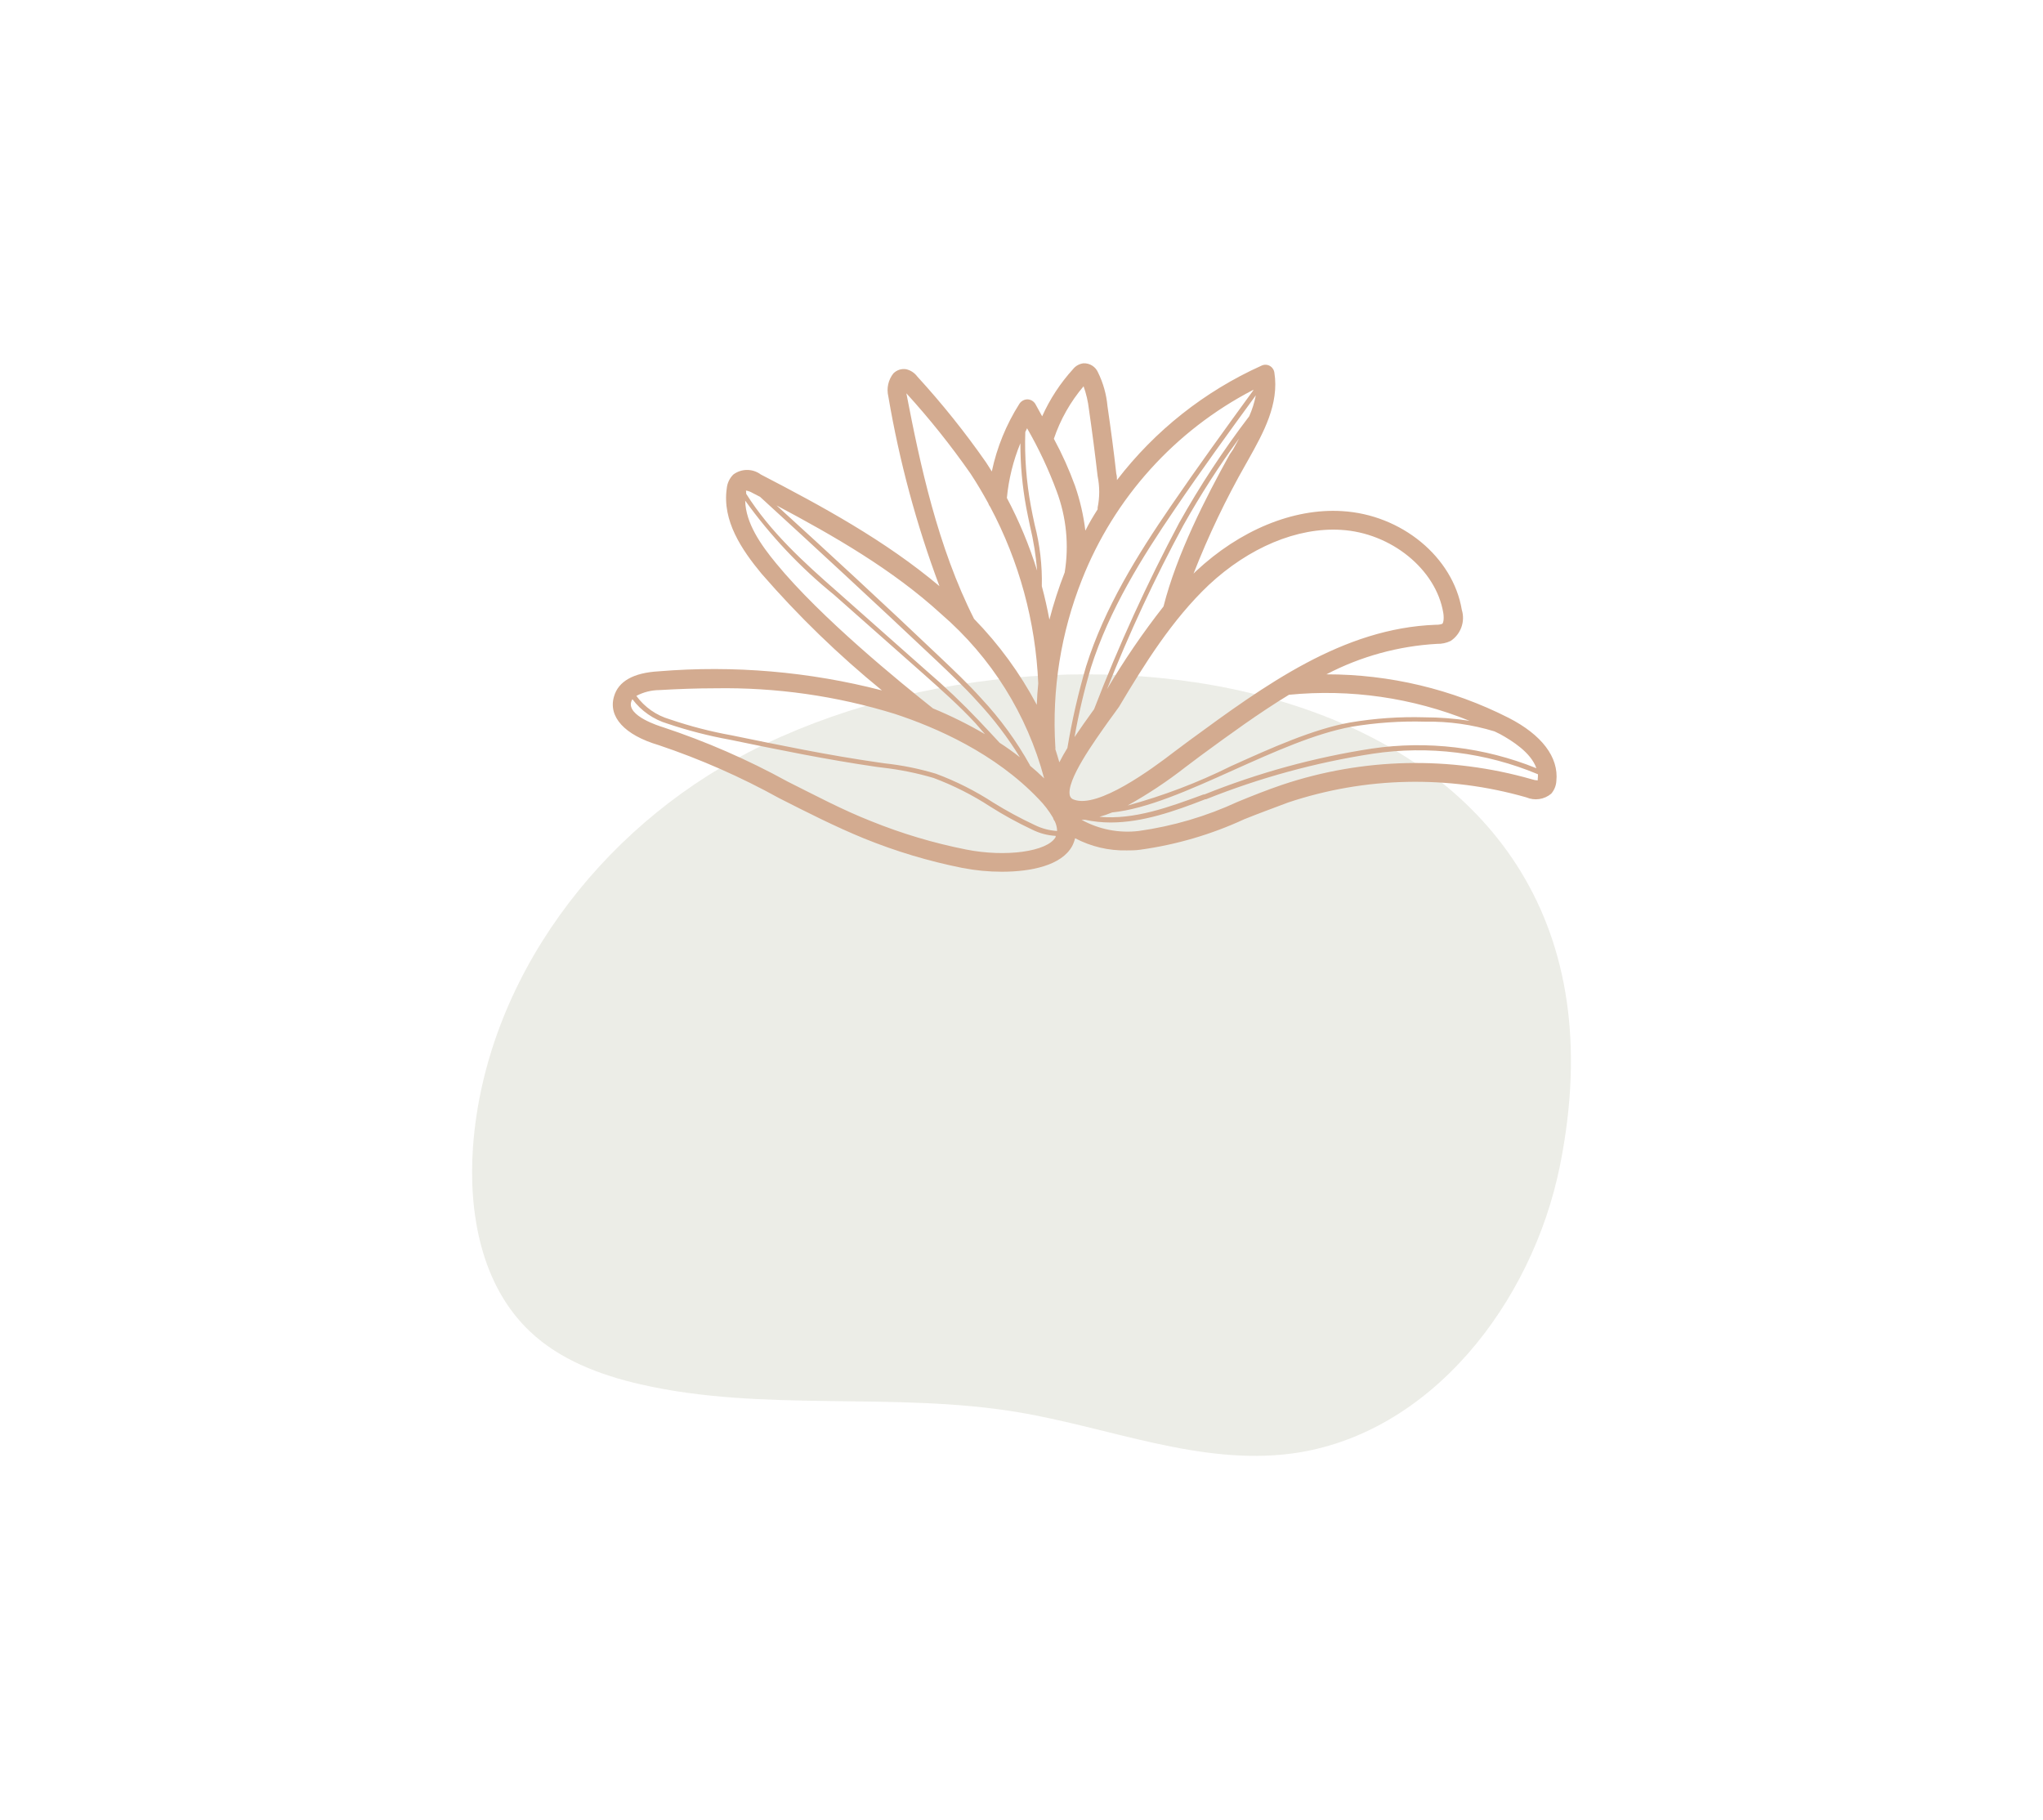
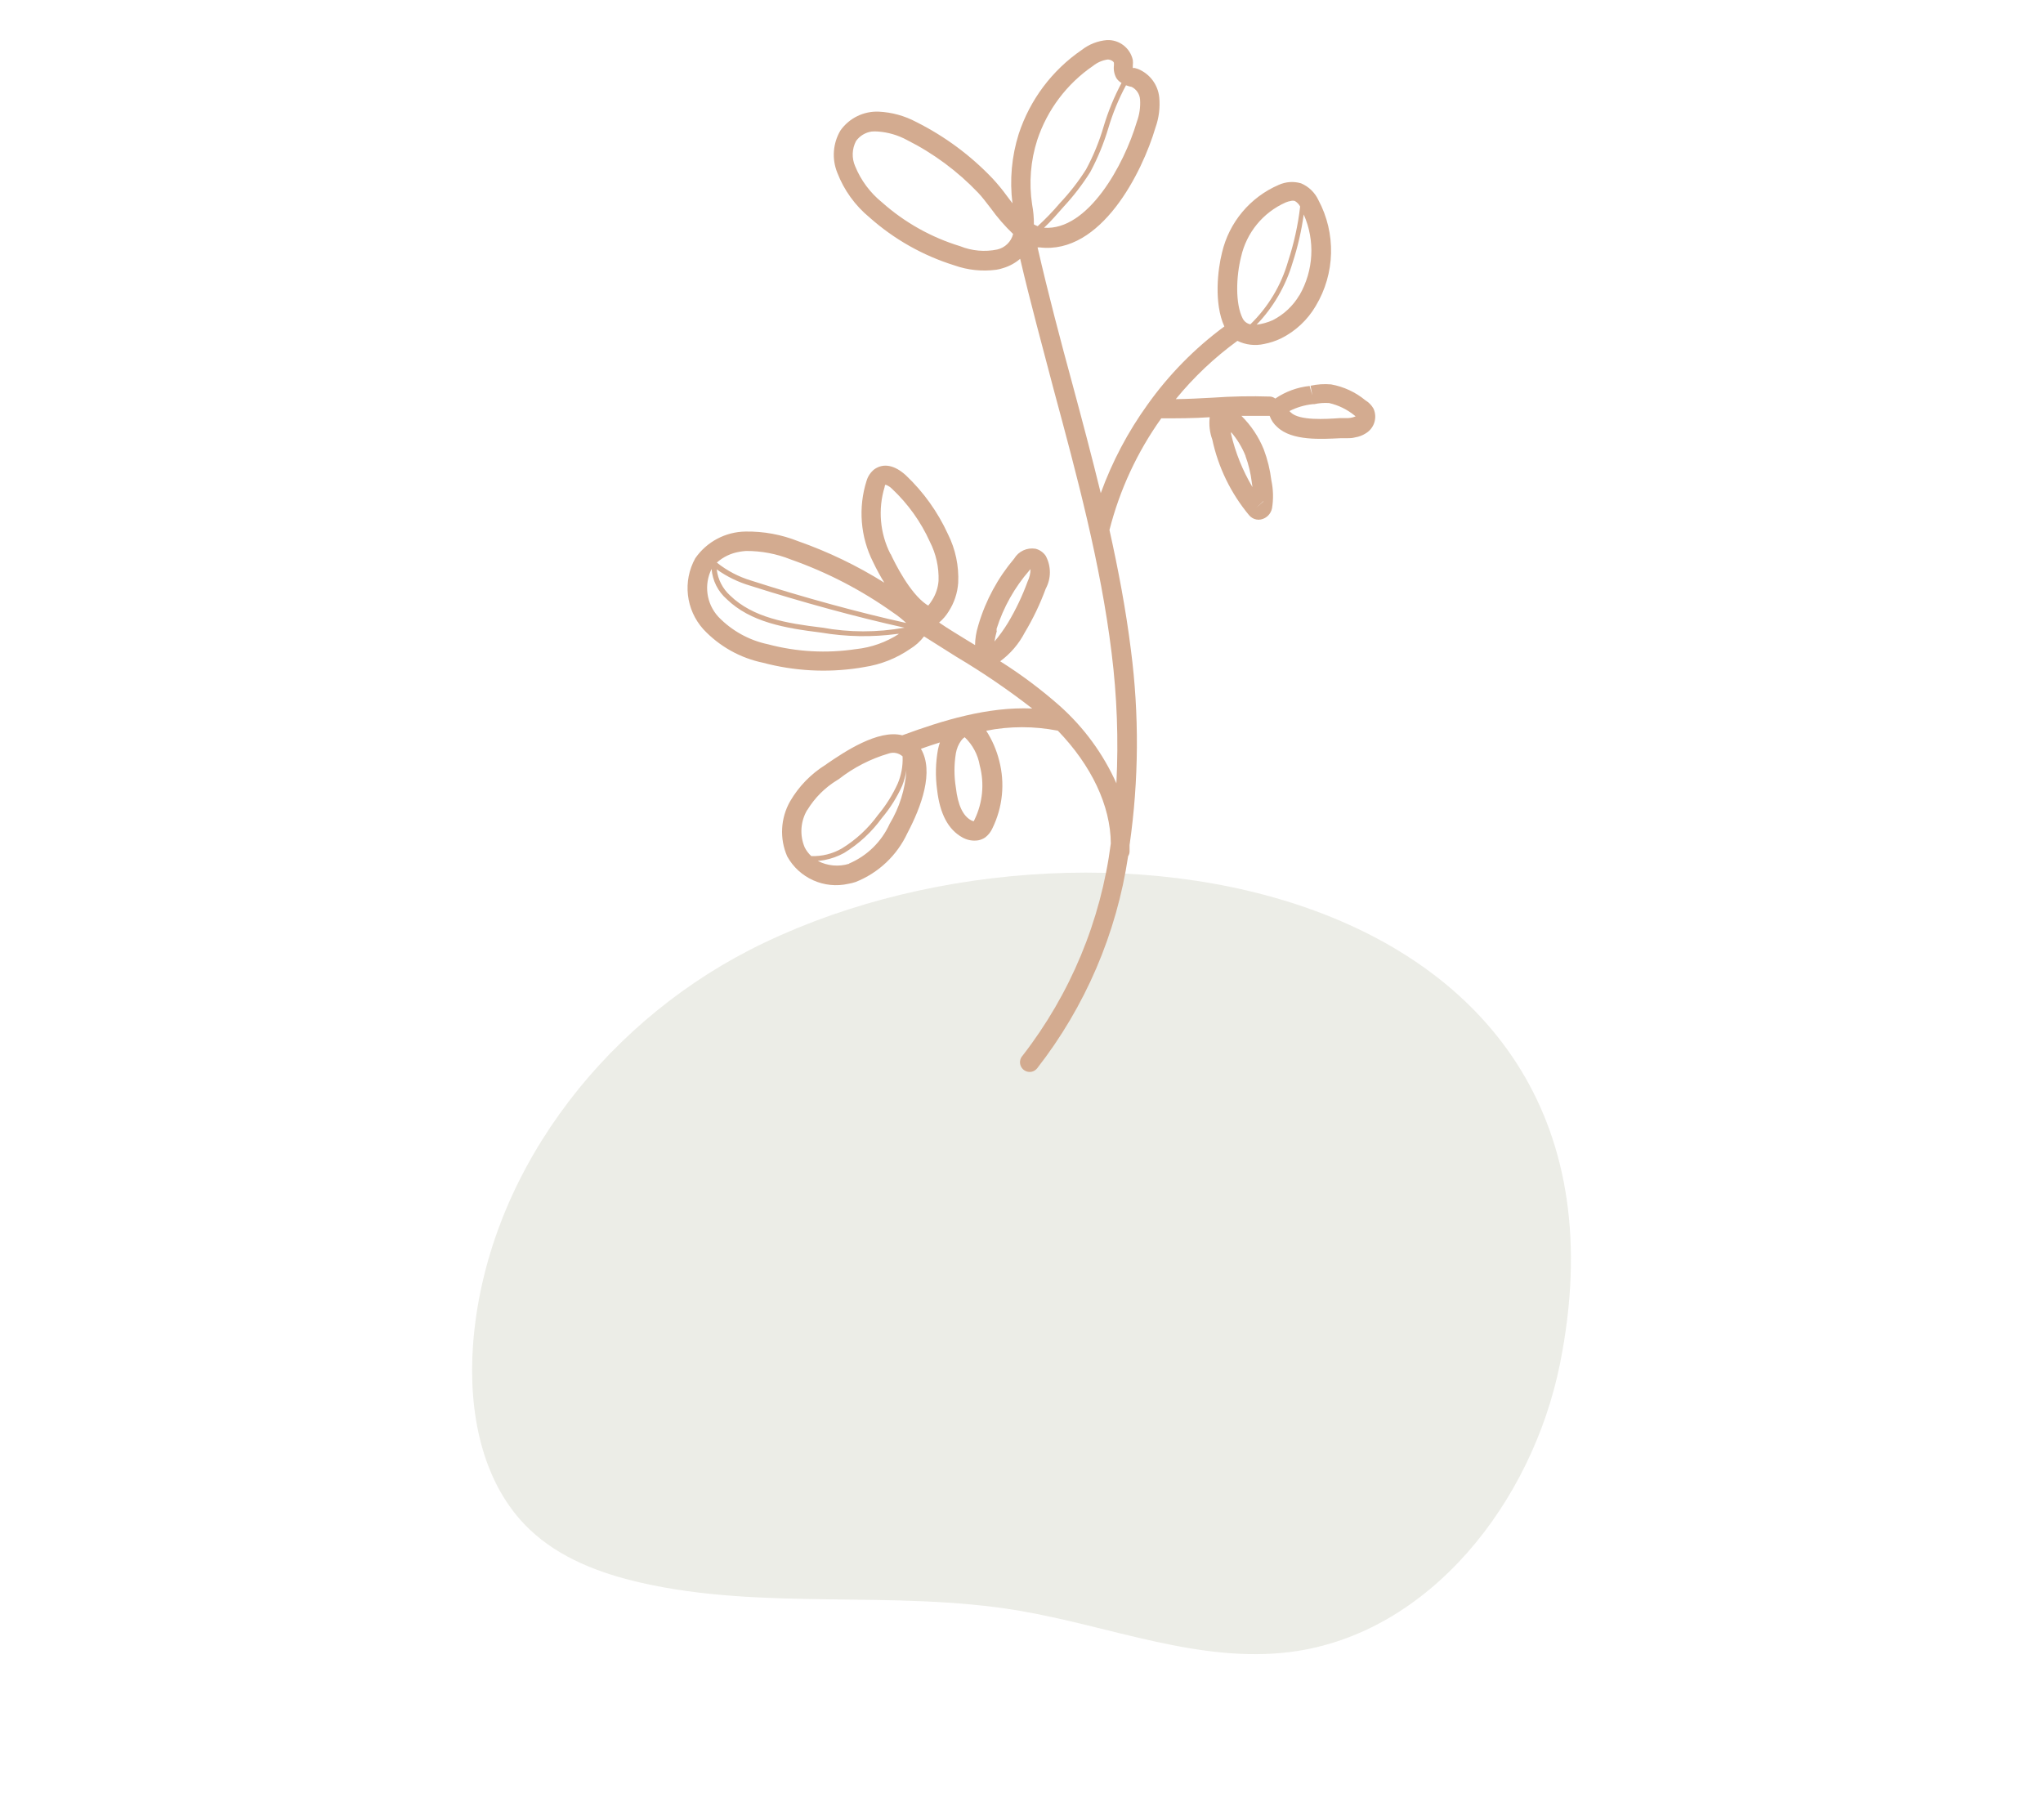
<svg xmlns="http://www.w3.org/2000/svg" id="Layer_1" data-name="Layer 1" viewBox="0 0 183 163">
  <defs>
    <style>.cls-1{fill:#a1a485;opacity:0.2;}.cls-2{fill:#d3ab90;}</style>
  </defs>
-   <path class="cls-1" d="M67.11,67.35c-13.38,6.86-23.64,20.37-24.74,35.36-.43,6,.76,12.43,5.08,16.53,2.7,2.57,6.32,3.93,9.95,4.76,11,2.52,22.67.62,33.84,2.5,8.16,1.37,16.2,4.76,24.4,3.7,12.46-1.62,21.61-13.48,24.09-25.79C148.48,60.94,96.88,52.07,67.11,67.35Z" />
-   <path class="cls-2" d="M135.12,64.29a36,36,0,0,0-16.31-3.89,24.37,24.37,0,0,1,9.91-2.73,2.64,2.64,0,0,0,1.22-.26,2.48,2.48,0,0,0,1-2.79c-.79-4.73-5.4-8.53-10.73-8.84-4.38-.27-9.16,1.71-13.09,5.39l-.21.21a75,75,0,0,1,4.7-9.84l.26-.46c1.28-2.29,2.73-4.89,2.28-7.71a.83.83,0,0,0-.43-.61.81.81,0,0,0-.74,0A33.81,33.81,0,0,0,100.05,43c0-.19,0-.37-.06-.57-.22-2-.49-4-.79-6.06a8.56,8.56,0,0,0-.84-3,1.36,1.36,0,0,0-1.31-.83,1.41,1.41,0,0,0-.94.53,16,16,0,0,0-2.76,4.22l-.6-1.09a.85.85,0,0,0-.71-.43.87.87,0,0,0-.73.4,18.36,18.36,0,0,0-2.47,6.06c-.17-.27-.34-.55-.52-.82a74.07,74.07,0,0,0-6.16-7.69,1.7,1.7,0,0,0-1-.65,1.31,1.31,0,0,0-1.14.38,2.41,2.41,0,0,0-.45,2.05,92.68,92.68,0,0,0,4.58,17c-4.86-4.09-10.52-7.16-16-10a2.06,2.06,0,0,0-2.46,0,2,2,0,0,0-.59,1.24c-.42,2.91,1.34,5.5,3.11,7.64A87.53,87.53,0,0,0,79,61.84a60.1,60.1,0,0,0-20-1.71c-2.26.13-3.61.89-4,2.25-.54,1.83.95,3.46,4,4.36A65.35,65.35,0,0,1,69.81,71.5c2.46,1.25,5,2.54,7.59,3.6a48.74,48.74,0,0,0,8.8,2.64,18.65,18.65,0,0,0,3.54.34c2.62,0,5.35-.56,6.3-2.3a3,3,0,0,0,.26-.7,9.46,9.46,0,0,0,4.63,1.09c.38,0,.78,0,1.19-.06a32.88,32.88,0,0,0,9.33-2.73c1.29-.52,2.61-1,3.93-1.5a36,36,0,0,1,21.34-.46,2.15,2.15,0,0,0,2.23-.33,1.91,1.91,0,0,0,.46-1.14C139.63,67.82,138.1,65.81,135.12,64.29Zm2.5,4.52a28.33,28.33,0,0,0-14.74-1.76,67.73,67.73,0,0,0-15,4.11l-.08,0c-3.06,1.13-6.21,2.29-9.32,2a9,9,0,0,0,1.14-.39c3.13-.32,6.89-2,10.86-3.79,3.61-1.62,7.34-3.3,10.61-3.89a34.08,34.08,0,0,1,6.59-.45,20,20,0,0,1,6.19.87l.51.25C135.45,66.35,137.14,67.41,137.62,68.81Zm-6-4.25a26.55,26.55,0,0,0-4-.31,34.09,34.09,0,0,0-6.67.46c-3.32.59-7.07,2.28-10.7,3.92A50.87,50.87,0,0,1,101,72.15a40,40,0,0,0,5.2-3.45l1.33-1c2.59-1.9,5.22-3.82,7.93-5.47A34.27,34.27,0,0,1,131.63,64.56ZM108.27,52.4c3.6-3.36,7.92-5.18,11.85-4.94,4.48.26,8.51,3.53,9.16,7.43.09.55,0,1-.13,1a1.6,1.6,0,0,1-.53.07c-8.35.3-15.33,5.42-22.09,10.37l-1.34,1c-2,1.54-6.85,5.12-9,4.29a.51.51,0,0,1-.35-.33c-.4-1.35,2.27-5,3.4-6.61.43-.58.77-1.06,1-1.38C102.52,59.47,105,55.5,108.27,52.4Zm-16,16.16a30.59,30.59,0,0,0-4.37-6c-1.19-1.32-2.5-2.56-3.66-3.66-5.26-5-10.08-9.44-14.68-13.63C74.69,48,79.94,51,84.31,55a29.46,29.46,0,0,1,9.22,14.72C93.11,69.31,92.68,68.93,92.24,68.56ZM111.9,37.28a80.74,80.74,0,0,0-6.28,9.56A152.57,152.57,0,0,0,98,63.53l-.14.19c-.56.78-1.11,1.55-1.61,2.3a56.3,56.3,0,0,1,1.47-6.23c1.63-5.15,4.58-9.88,7.54-14.22,2.33-3.43,4.81-6.85,7.23-10.16A8.86,8.86,0,0,1,111.9,37.28Zm-1.76,3.44c-2.14,3.86-4.72,8.88-5.92,13.6a67.81,67.81,0,0,0-5.06,7.41A136.44,136.44,0,0,1,106,47.05a78.27,78.27,0,0,1,5-7.79c-.18.34-.37.67-.55,1Zm2.14-5.78c-2.47,3.39-5,6.88-7.4,10.39-3,4.37-5.95,9.13-7.59,14.34A62.45,62.45,0,0,0,95.61,67c-.27.44-.51.86-.72,1.28-.11-.39-.23-.78-.36-1.18a.58.58,0,0,0,0-.23,34.74,34.74,0,0,1,2.38-14.94h0a32.62,32.62,0,0,1,15.33-17ZM97.06,34.6a9.19,9.19,0,0,1,.48,2.06c.29,2,.55,4,.78,6a7,7,0,0,1,0,2.8.92.92,0,0,0,0,.16c-.19.3-.38.6-.56.91s-.36.64-.54,1a19.38,19.38,0,0,0-.92-4A31.3,31.3,0,0,0,94.4,39.3,14.3,14.3,0,0,1,97.06,34.6ZM94.65,44a14.21,14.21,0,0,1,.72,7.27A37.3,37.3,0,0,0,94,55.5c-.19-1-.41-2-.68-3A20,20,0,0,0,92.68,47c-.12-.56-.24-1.11-.34-1.67a30.68,30.68,0,0,1-.5-6.63l.16-.34A36.8,36.8,0,0,1,94.65,44ZM91.4,39.7a31.59,31.59,0,0,0,.52,5.74c.11.56.22,1.12.34,1.67a26.08,26.08,0,0,1,.64,4,37.88,37.88,0,0,0-2.71-6.51A17.22,17.22,0,0,1,91.4,39.7ZM81.19,35.23a71.14,71.14,0,0,1,5.73,7.17c.57.86,1.1,1.76,1.6,2.67a.9.9,0,0,0,.17.32A37,37,0,0,1,93,61.21s0,0,0,0c-.06.63-.11,1.28-.13,1.92a33.59,33.59,0,0,0-5.62-7.7C84,49,82.42,41.63,81.19,35.24ZM66.82,43.94a1.56,1.56,0,0,1,.58.21l.68.35C73,49,78.21,53.81,83.92,59.2c1.15,1.09,2.46,2.33,3.63,3.63a31.53,31.53,0,0,1,3.81,5c-.6-.47-1.2-.9-1.82-1.3-.32-.34-.63-.69-.93-1l-.94-1A63.31,63.31,0,0,0,83,60.09L75,53c-3-2.63-6-5.35-8.16-8.77l0,0h0A1.9,1.9,0,0,0,66.82,43.94Zm2.71,6.53c-1.38-1.67-2.74-3.62-2.78-5.63a43.48,43.48,0,0,0,7.94,8.42l8.07,7.14c1.55,1.38,3.15,2.8,4.6,4.36l.87,1a37.93,37.93,0,0,0-4.66-2.31C80.6,61.09,73.53,55.34,69.53,50.47ZM59.06,61.81c1.72-.1,3.37-.16,5-.16a51.53,51.53,0,0,1,16.08,2.29c3.72,1.22,9,3.53,12.9,7.63a8.57,8.57,0,0,1,1.28,1.67.91.91,0,0,0,.17.34l0,0a2.12,2.12,0,0,1,.2.85,5.22,5.22,0,0,1-2-.53,35.87,35.87,0,0,1-3.7-2,26,26,0,0,0-5.16-2.6,25.29,25.29,0,0,0-4.61-.93l-.55-.08c-4.42-.63-8.86-1.55-13.15-2.43A37.81,37.81,0,0,1,60,64.43a5.67,5.67,0,0,1-3-2.1A4.49,4.49,0,0,1,59.06,61.81ZM86.53,76.09A47.17,47.17,0,0,1,78,73.54c-2.54-1-5-2.31-7.46-3.54a66.69,66.69,0,0,0-11.17-4.87c-.33-.1-3.21-1-2.83-2.27a.61.61,0,0,1,.11-.23,6.11,6.11,0,0,0,3.15,2.19,39.35,39.35,0,0,0,5.55,1.43c4.3.89,8.75,1.8,13.18,2.44l.55.07a26.87,26.87,0,0,1,4.54.92,25.93,25.93,0,0,1,5.07,2.56,34,34,0,0,0,3.75,2.06,5.38,5.38,0,0,0,2.12.57l0,.1C93.84,76.28,90.09,76.8,86.53,76.09Zm51.21-6.31c0,.06,0,.1,0,.12a1.89,1.89,0,0,1-.53-.1,37.69,37.69,0,0,0-22.35.49c-1.36.46-2.71,1-4,1.53A31.44,31.44,0,0,1,102,74.43a8.51,8.51,0,0,1-5.12-1h0l.32,0a11,11,0,0,0,2.28.24c2.86,0,5.71-1,8.48-2.08l.07,0a67.9,67.9,0,0,1,14.93-4.08,27.66,27.66,0,0,1,14.8,1.84A2.44,2.44,0,0,1,137.74,69.78Z" />
+   <path class="cls-1" d="M67.11,85.11C53.73,92,43.47,105.48,42.37,120.48c-.43,5.94.76,12.42,5.08,16.52,2.7,2.57,6.32,3.93,9.95,4.76,11,2.52,22.67.62,33.84,2.5,8.16,1.37,16.2,4.76,24.4,3.7,12.46-1.62,21.61-13.47,24.09-25.79C148.48,78.7,96.88,69.83,67.11,85.11Z" />
+   <path class="cls-2" d="M101.18,76.23c0-.18,0-.36,0-.54a64.47,64.47,0,0,0,.12-17.48c-.45-3.61-1.13-7.19-1.92-10.74a29.88,29.88,0,0,1,4.64-10c1.42,0,2.89,0,4.34-.1a4.33,4.33,0,0,0,.23,2,15.74,15.74,0,0,0,3.29,6.77h0a1.13,1.13,0,0,0,.65.39,1,1,0,0,0,.41,0,1.28,1.28,0,0,0,1-1,6.74,6.74,0,0,0-.06-2.51,11.9,11.9,0,0,0-.68-2.77,8.94,8.94,0,0,0-2-3c.87,0,1.72,0,2.53,0h0a2.35,2.35,0,0,0,.68,1c1.33,1.26,3.95,1.08,5.68,1l.57,0c.21,0,.47,0,.75-.08a2.38,2.38,0,0,0,.9-.34,1.74,1.74,0,0,0,.72-2.23,2,2,0,0,0-.72-.74,6.67,6.67,0,0,0-3.08-1.43,6.09,6.09,0,0,0-1.84.12l.16.86-.24-.84a6.71,6.71,0,0,0-3.08,1.13.81.81,0,0,0-.45-.18,50,50,0,0,0-5.18.1c-1.09.06-2.2.12-3.28.13a29.67,29.67,0,0,1,5.52-5.22,3.62,3.62,0,0,0,2.39.28,6.15,6.15,0,0,0,1.52-.5,7.45,7.45,0,0,0,3.11-2.91,9.62,9.62,0,0,0,.23-9.49,3,3,0,0,0-1.55-1.49,2.87,2.87,0,0,0-2,.14,8.78,8.78,0,0,0-5.08,6.07c-.38,1.5-.74,4.53.21,6.61a31.12,31.12,0,0,0-6.88,7h0a32.57,32.57,0,0,0-4.19,7.93c-.8-3.27-1.66-6.51-2.52-9.7-1.09-4-2.19-8.17-3.14-12.31l.19,0c5.51.66,9.19-6.73,10.37-10.73a6.29,6.29,0,0,0,.34-2.7,3.08,3.08,0,0,0-1.9-2.55l-.3-.09c-.06,0-.14,0-.17,0V5.88a2.18,2.18,0,0,0,0-.51,2.27,2.27,0,0,0-2.32-1.78,4.26,4.26,0,0,0-2.25.88A14.66,14.66,0,0,0,91.25,12a14.61,14.61,0,0,0-.56,6.21c-.17-.22-.34-.44-.49-.65A17,17,0,0,0,88.92,16a24.7,24.7,0,0,0-6.86-5.08A7.94,7.94,0,0,0,78.71,10a4,4,0,0,0-3.43,1.69A4.27,4.27,0,0,0,75,15.47a9.7,9.7,0,0,0,2.88,4,20.7,20.7,0,0,0,7.61,4.3,8.06,8.06,0,0,0,3.76.39,3.61,3.61,0,0,0,.61-.15,4.15,4.15,0,0,0,1.52-.83c.92,3.94,2,7.87,3,11.7,2.07,7.67,4.21,15.61,5.19,23.59A67,67,0,0,1,100,70.16a20.51,20.51,0,0,0-5.07-6.93,41.44,41.44,0,0,0-5.34-4,7.47,7.47,0,0,0,2.2-2.57,23.23,23.23,0,0,0,1.88-3.93,3.09,3.09,0,0,0,0-2.94,1.55,1.55,0,0,0-.92-.64,1.87,1.87,0,0,0-1.91.89h0a16.3,16.3,0,0,0-3.18,5.87l-.05.17a6.06,6.06,0,0,0-.27,1.7l-.74-.45c-.83-.52-1.66-1-2.48-1.57a4.09,4.09,0,0,0,.86-1,5.41,5.41,0,0,0,.85-2.56,8.78,8.78,0,0,0-.92-4.36,17,17,0,0,0-3.77-5.27c-1-.91-2-1.12-2.83-.53a2.07,2.07,0,0,0-.68,1,9.67,9.67,0,0,0,.58,7.31,20.24,20.24,0,0,0,1,1.84,38.75,38.75,0,0,0-7.73-3.72,12.19,12.19,0,0,0-4.68-.86A5.57,5.57,0,0,0,62.28,50,5.51,5.51,0,0,0,63,56.36a10.13,10.13,0,0,0,5.34,3,21.09,21.09,0,0,0,8.59.47l.47-.08a9.83,9.83,0,0,0,4.13-1.63A4.46,4.46,0,0,0,82.77,57c1,.62,1.93,1.23,2.9,1.83a66.09,66.09,0,0,1,6.79,4.63c-4-.17-8,1.06-11.64,2.4-2.18-.56-5.26,1.54-6.73,2.54l-.12.09h0a9.45,9.45,0,0,0-3.19,3.27,5.52,5.52,0,0,0-.27,4.94A5,5,0,0,0,76,79.16a4.28,4.28,0,0,0,.64-.16,8.62,8.62,0,0,0,4.64-4.38c1.25-2.37,2.41-5.52,1.21-7.55.56-.2,1.13-.39,1.7-.57a5.61,5.61,0,0,0-.17.62,11.47,11.47,0,0,0-.08,3.62c.25,2.17,1,3.56,2.25,4.26a2.19,2.19,0,0,0,1.42.27,1.61,1.61,0,0,0,.65-.27,2.1,2.1,0,0,0,.63-.8,8.75,8.75,0,0,0,.61-6.08,9,9,0,0,0-1.16-2.67,16.51,16.51,0,0,1,6.42,0c3,3.11,4.72,6.71,4.74,10.1a39.18,39.18,0,0,1-7.9,19A.87.87,0,0,0,92.39,96a.86.86,0,0,0,.51-.31,40.61,40.61,0,0,0,8.15-19A.79.79,0,0,0,101.18,76.23Zm12-31.32-.66.58.64-.59Zm-1.62-4.07a10.34,10.34,0,0,1,.57,2.38l.06.41a16.75,16.75,0,0,1-1.92-4.77l0-.16A7.65,7.65,0,0,1,111.57,40.84Zm4.83-14.4A5.84,5.84,0,0,1,114,28.68a5,5,0,0,1-1.44.4,13.51,13.51,0,0,0,3.22-5.54,24.77,24.77,0,0,0,1-4.33A8,8,0,0,1,116.4,26.44ZM111.17,23h0a7,7,0,0,1,4-4.87,2,2,0,0,1,.45-.13.72.72,0,0,1,.36,0,1.22,1.22,0,0,1,.48.5,24.78,24.78,0,0,1-1.08,4.9A12.76,12.76,0,0,1,112,29.05a1,1,0,0,1-.68-.51C110.63,27.2,110.73,24.74,111.17,23Zm7.88,13.1a5.56,5.56,0,0,1,2.29,1.12s.14.11.07.08a1.9,1.9,0,0,1-.82.15l-.59,0c-1.26.09-3.6.24-4.37-.5a1.56,1.56,0,0,1-.13-.13,5.94,5.94,0,0,1,2.1-.62h.12A4.72,4.72,0,0,1,119.05,36.1ZM101.36,7.78a1.37,1.37,0,0,1,.76,1.13,4.82,4.82,0,0,1-.29,2c-1.14,3.86-4.38,9.77-8.31,9.49.63-.59,1.2-1.25,1.76-1.89a20.87,20.87,0,0,0,2.38-3.1,21.08,21.08,0,0,0,1.62-3.94,20.05,20.05,0,0,1,1.58-3.83l.31.1Zm-8.45,4.76h0a13,13,0,0,1,5-6.64,2.72,2.72,0,0,1,1.31-.57c.26,0,.54.17.56.3a1.62,1.62,0,0,1,0,.22A1.89,1.89,0,0,0,100,7a1.33,1.33,0,0,0,.46.43,21.23,21.23,0,0,0-1.6,3.89,19.69,19.69,0,0,1-1.58,3.86,19.75,19.75,0,0,1-2.33,3,22.8,22.8,0,0,1-2,2.08,2.6,2.6,0,0,1-.34-.16,9.14,9.14,0,0,0-.16-1.79A12.65,12.65,0,0,1,92.91,12.54ZM86,22.05a18.73,18.73,0,0,1-7-3.93,8.09,8.09,0,0,1-2.4-3.23,2.61,2.61,0,0,1,.08-2.26,2.09,2.09,0,0,1,1.41-.85,3.31,3.31,0,0,1,.55,0,6.42,6.42,0,0,1,2.6.76,23.21,23.21,0,0,1,6.38,4.73c.34.35.72.86,1.13,1.39a16.71,16.71,0,0,0,2,2.3,1.91,1.91,0,0,1-1.43,1.39A5.76,5.76,0,0,1,86,22.05Zm3.27,34.46,0-.19A14.75,14.75,0,0,1,92.2,51.1l.11-.13a2.63,2.63,0,0,1-.26,1.11,21.56,21.56,0,0,1-1.76,3.7,13.57,13.57,0,0,1-1.21,1.68A7.47,7.47,0,0,1,89.29,56.51Zm-15.67-.3c-3.16-.38-6.16-.89-8.2-2.87A3.75,3.75,0,0,1,64.2,51a10.11,10.11,0,0,0,3,1.46c4.61,1.47,9.59,2.83,13.81,3.76A20.57,20.57,0,0,1,73.62,56.21Zm6.16-6.59a8.06,8.06,0,0,1-.52-6c0-.12.07-.19.07-.21a1.54,1.54,0,0,1,.61.39,14.93,14.93,0,0,1,3.37,4.72,7.15,7.15,0,0,1,.78,3.5,3.75,3.75,0,0,1-.58,1.74,4.66,4.66,0,0,1-.34.48l-.17-.1C81.48,53.11,80.15,50.42,79.78,49.62Zm-13.52-.2a5.93,5.93,0,0,1,.59-.07,10.62,10.62,0,0,1,4,.76A36.9,36.9,0,0,1,80,54.87a8.68,8.68,0,0,1,1.17.93C77,54.88,72,53.52,67.28,52a9.12,9.12,0,0,1-3.07-1.61A4,4,0,0,1,66.26,49.42Zm10.43,8.72a19.36,19.36,0,0,1-7.87-.43,8.64,8.64,0,0,1-4.46-2.47,3.82,3.82,0,0,1-.6-4.28h0a4,4,0,0,0,1.35,2.7c2.14,2.07,5.21,2.6,8.45,3a22.81,22.81,0,0,0,6.83.12l.15,0,0,0A8.79,8.79,0,0,1,76.69,58.14ZM87.76,68.56a7,7,0,0,1-.47,4.86.81.81,0,0,0-.07.14.73.73,0,0,1-.24-.09c-.73-.4-1.18-1.36-1.36-2.93a9.52,9.52,0,0,1,0-3.06,2.76,2.76,0,0,1,.47-1.14,1.18,1.18,0,0,1,.32-.31A4.56,4.56,0,0,1,87.76,68.56Zm-15.45,4A8,8,0,0,1,75,69.87l.13-.08a13.35,13.35,0,0,1,4.48-2.3,1.25,1.25,0,0,1,1.24.26.61.61,0,0,0,0,.06,5.56,5.56,0,0,1-.44,2.38A12.36,12.36,0,0,1,78.64,73a11.25,11.25,0,0,1-3.24,3,5.13,5.13,0,0,1-2.73.68,2.72,2.72,0,0,1-.59-.78A3.72,3.72,0,0,1,72.31,72.54Zm3.74,4.81a3.71,3.71,0,0,1-2.8-.26,5.54,5.54,0,0,0,.57-.07,5.93,5.93,0,0,0,1.79-.64A11.77,11.77,0,0,0,79,73.26a12.24,12.24,0,0,0,1.82-2.9A6.7,6.7,0,0,0,81.19,69a10.58,10.58,0,0,1-1.5,4.79A7,7,0,0,1,76.05,77.35Z" />
</svg>
